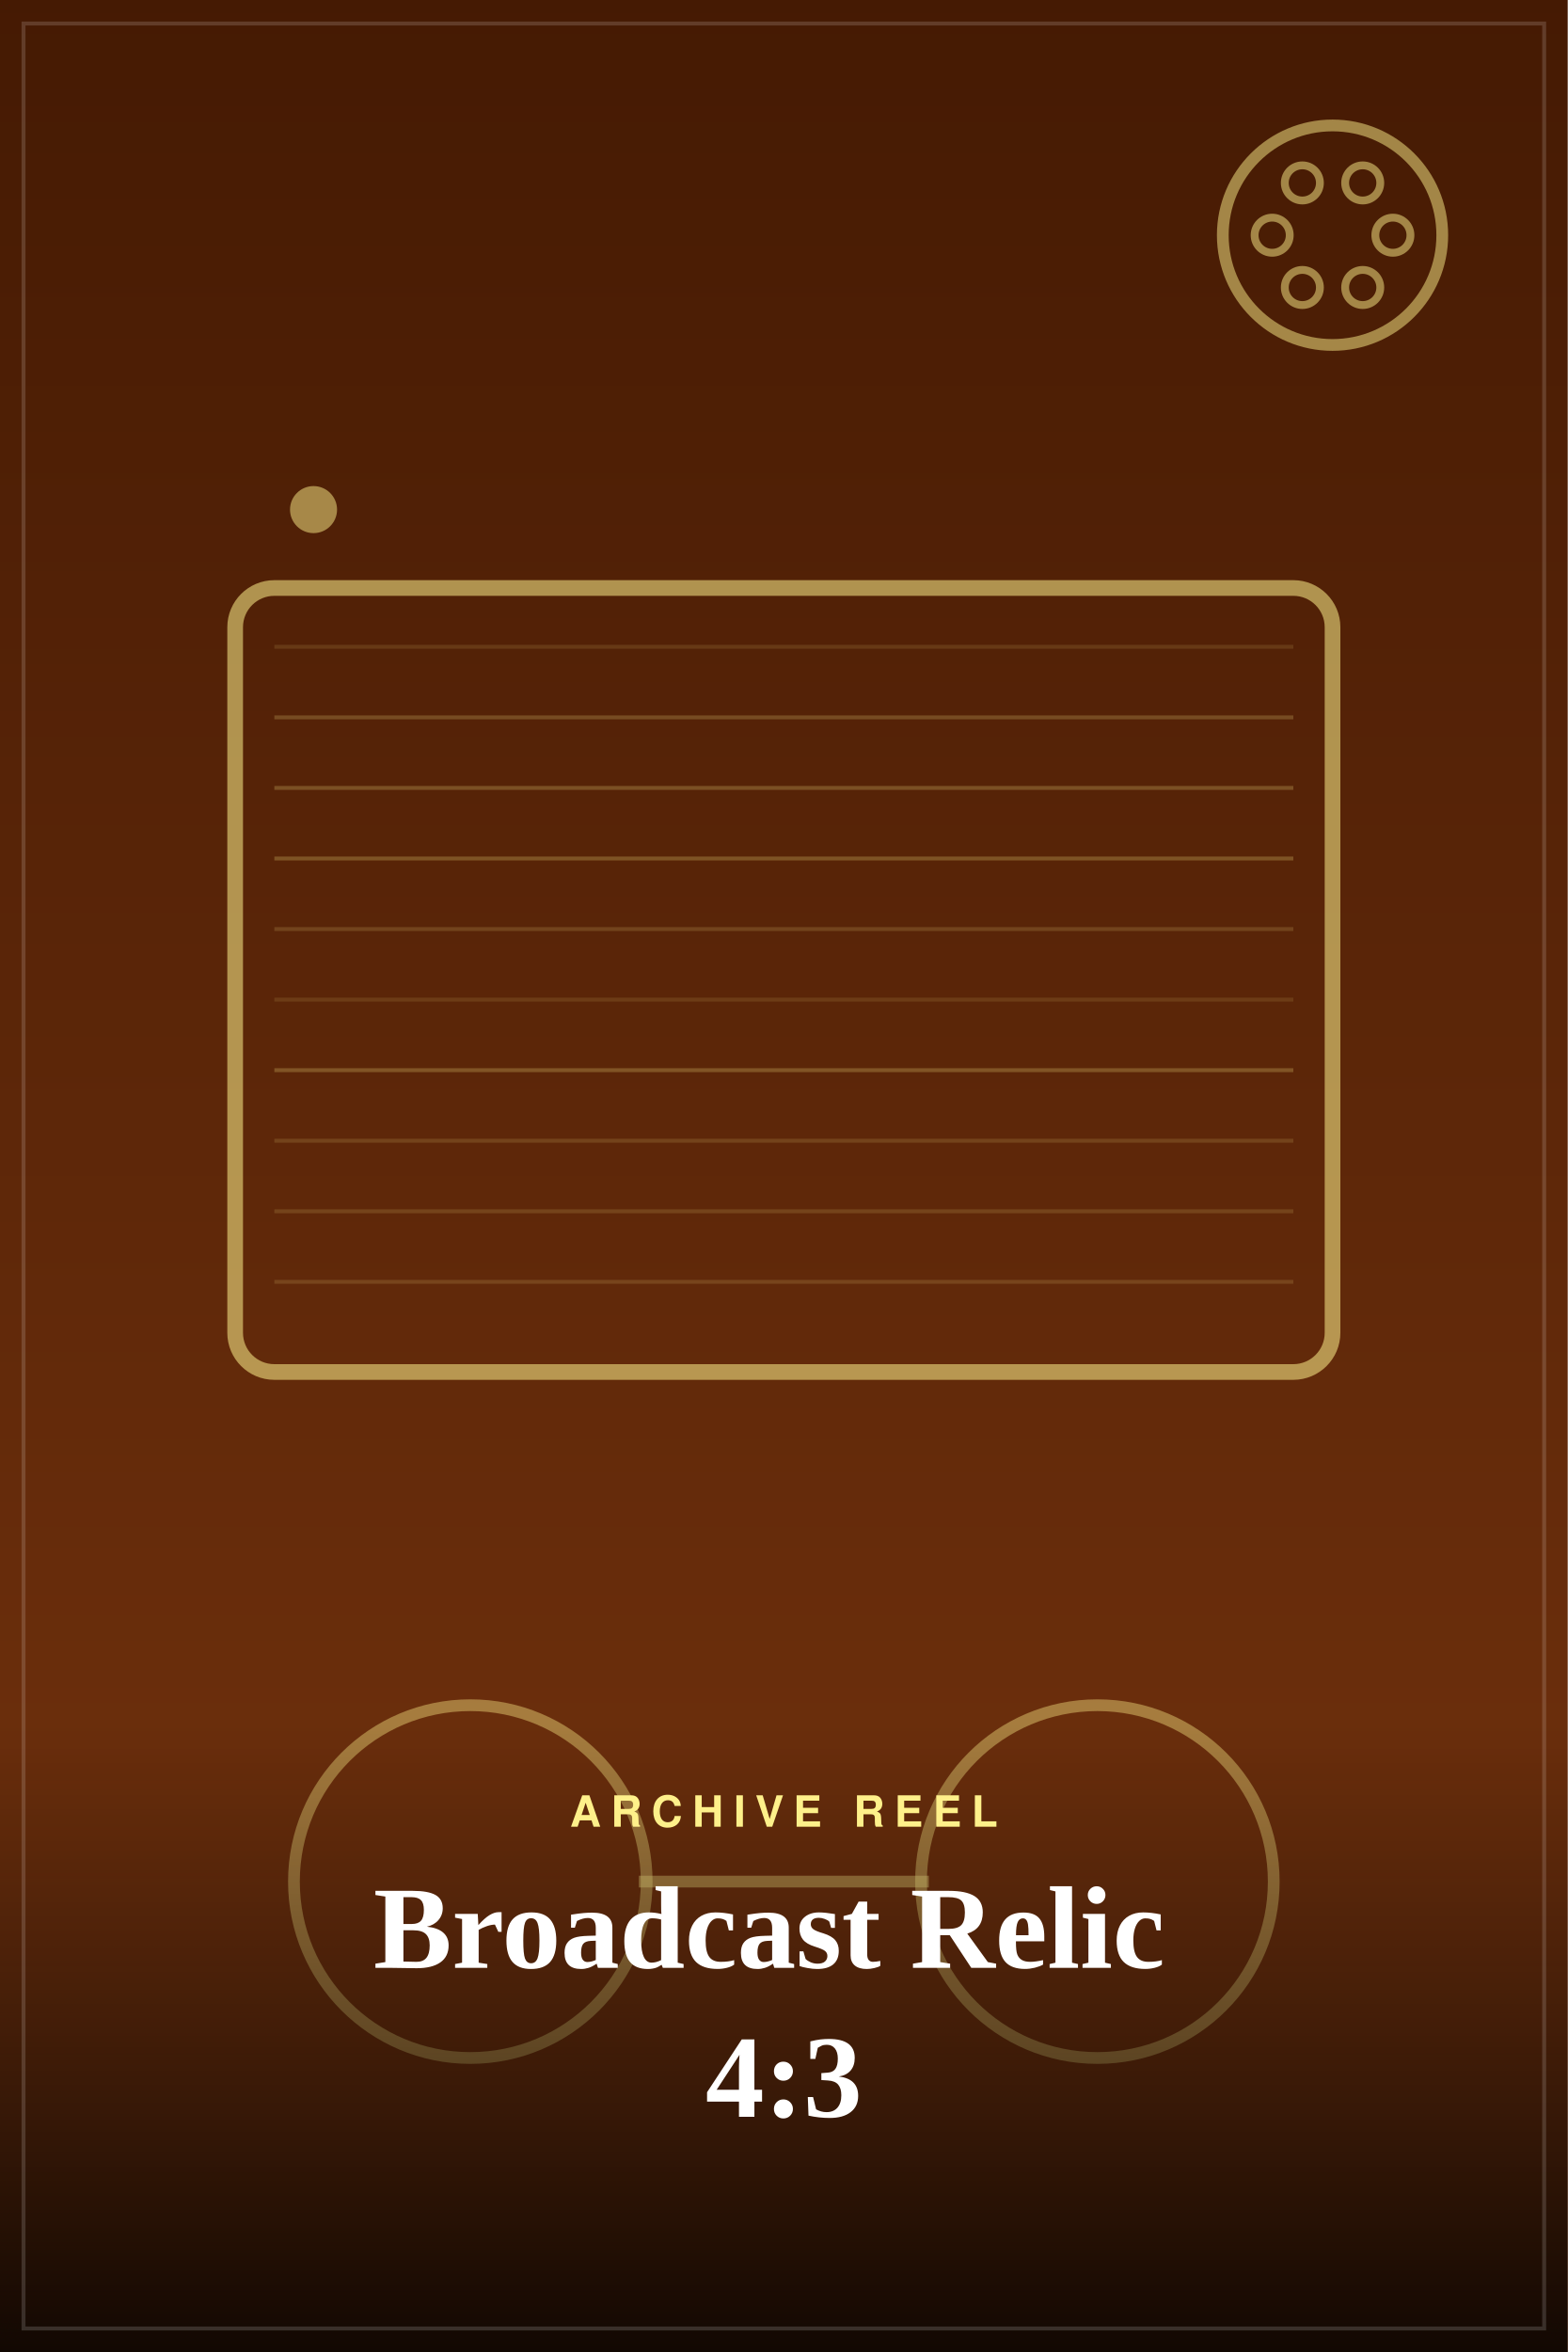
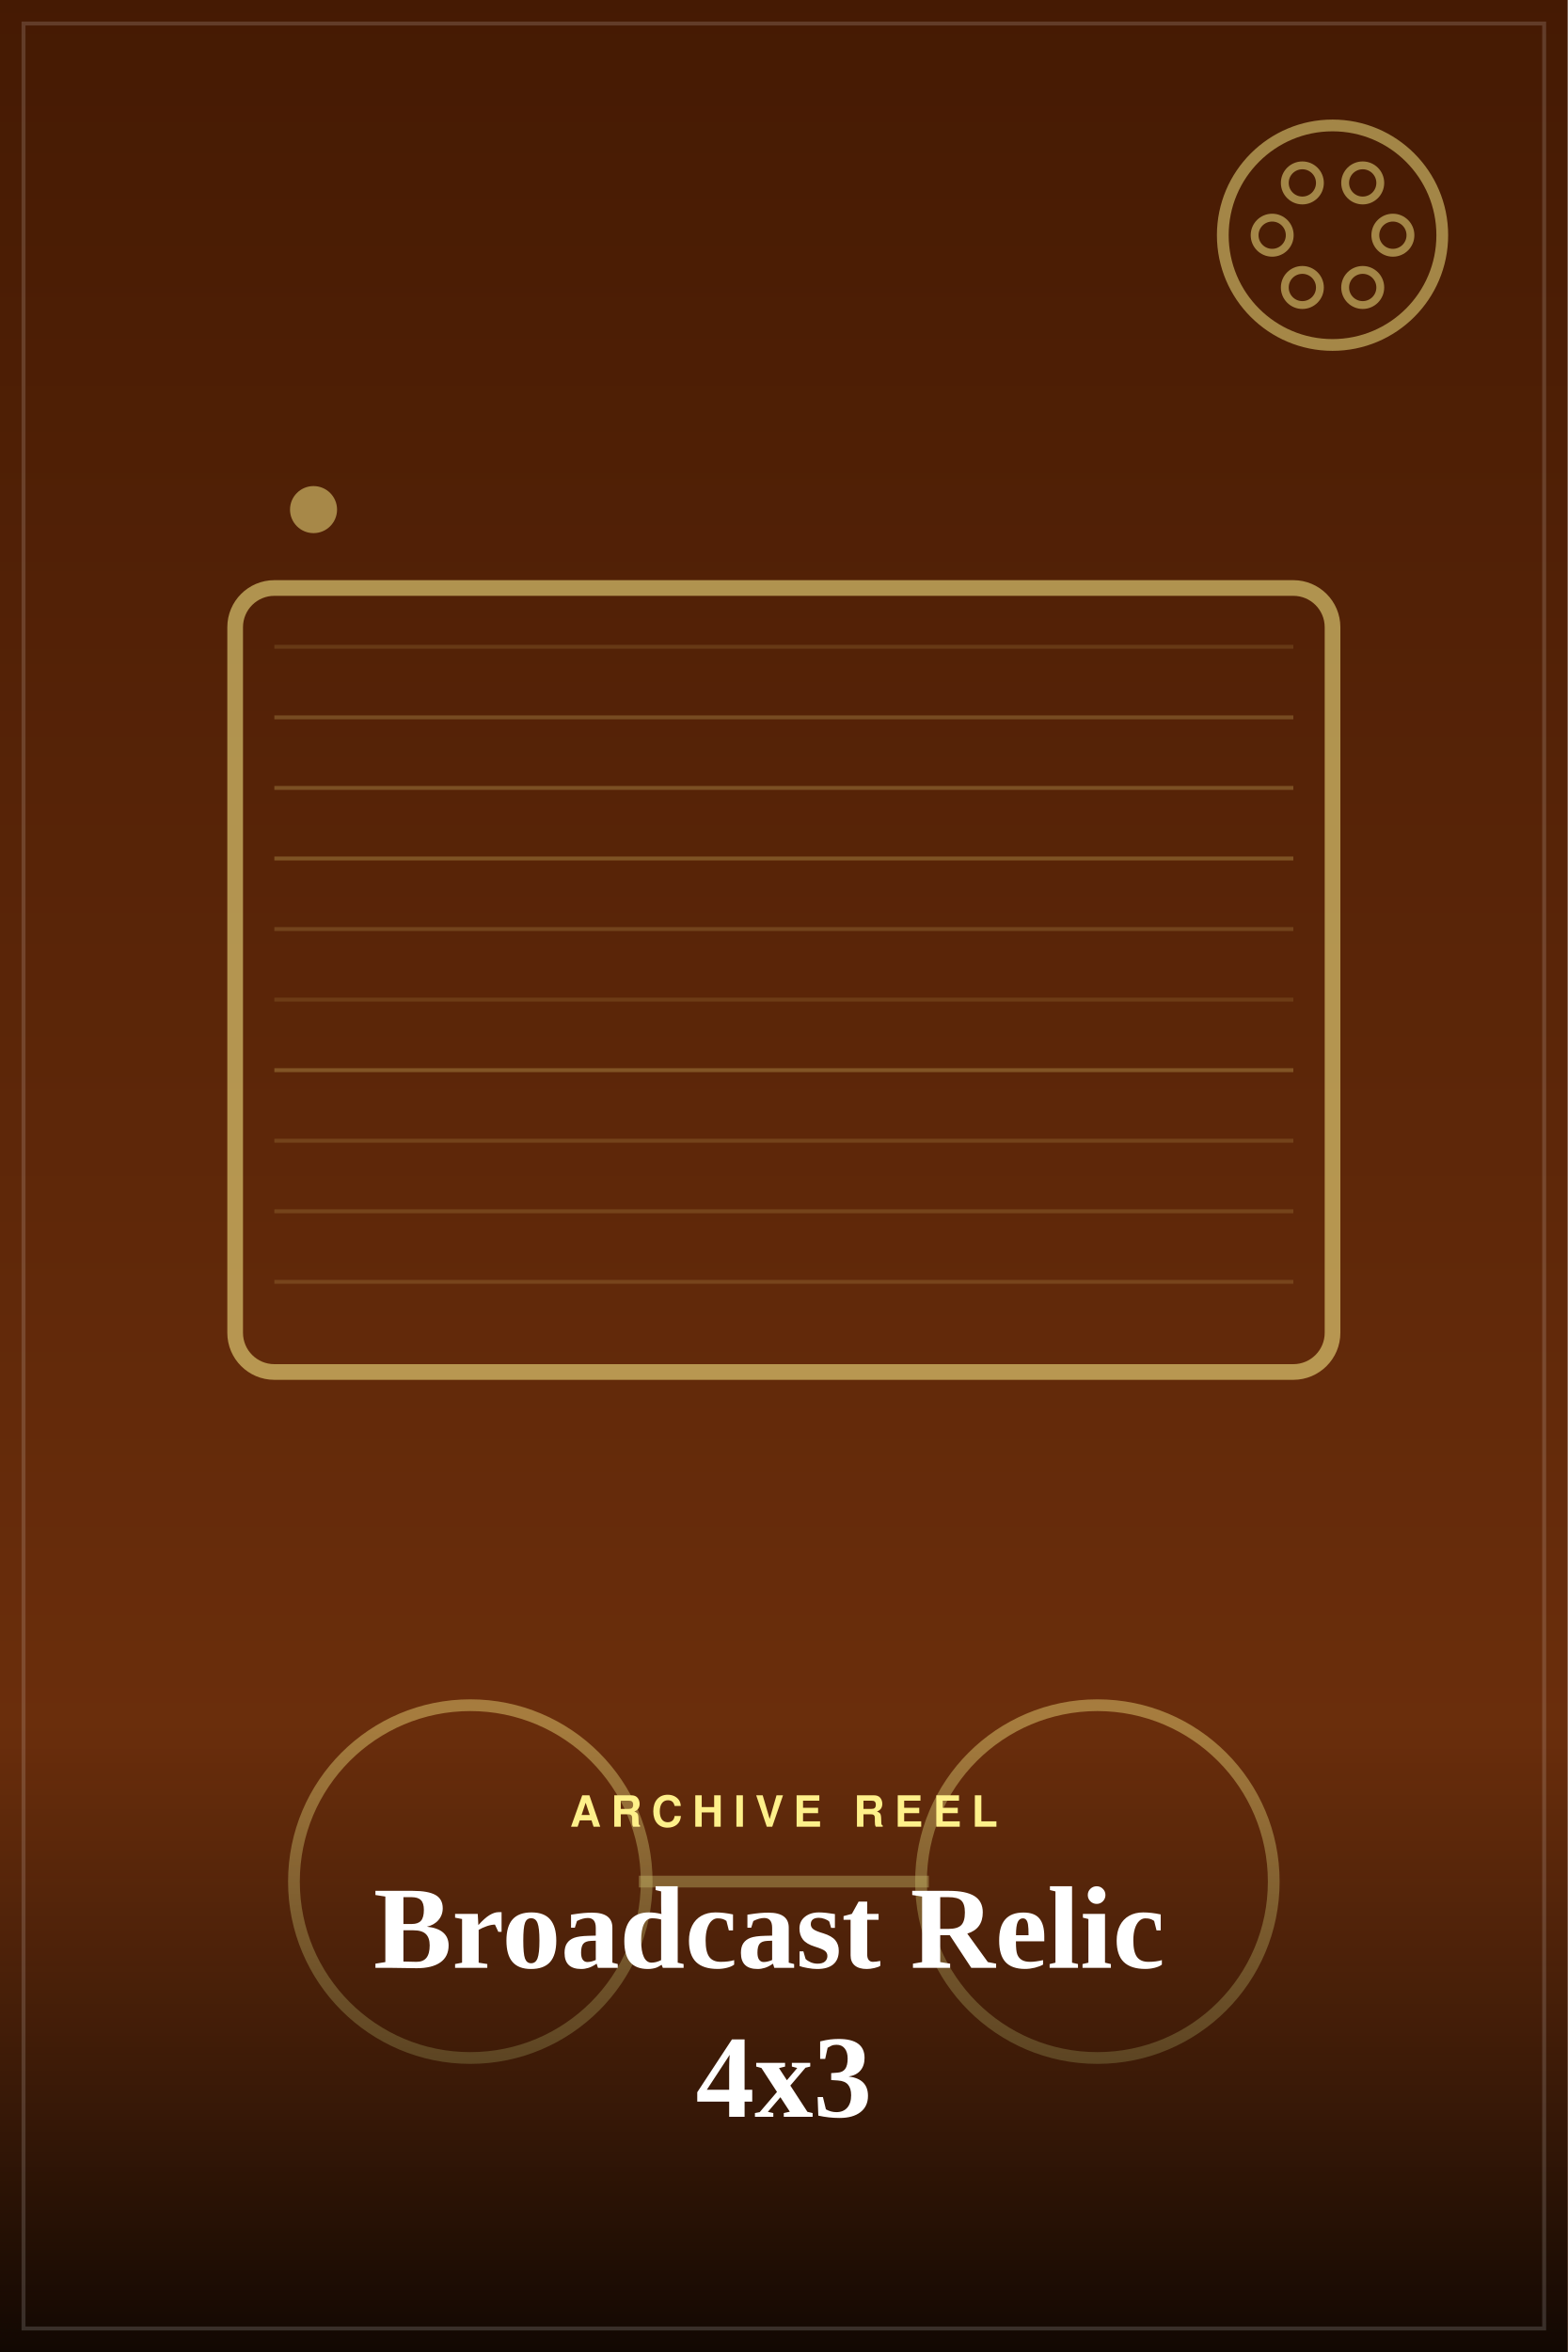
<svg xmlns="http://www.w3.org/2000/svg" viewBox="0 0 400 600">
  <defs>
    <linearGradient id="sky-broadcast-relic-4x3" x1="0" y1="0" x2="0" y2="1">
      <stop offset="0%" stop-color="#451a03" />
      <stop offset="100%" stop-color="#78350f" />
    </linearGradient>
    <linearGradient id="scrim-broadcast-relic-4x3" x1="0" y1="0" x2="0" y2="1">
      <stop offset="0%" stop-color="#000" stop-opacity="0" />
      <stop offset="100%" stop-color="#000" stop-opacity="0.85" />
    </linearGradient>
  </defs>
  <rect width="400" height="600" fill="url(#sky-broadcast-relic-4x3)" />
  <rect x="60" y="150" width="280" height="200" rx="10" fill="none" stroke="#fef08a" stroke-width="4" opacity="0.55" />
  <circle cx="80" cy="130" r="6" fill="#fef08a" opacity="0.5" />
  <line x1="70" y1="165" x2="330" y2="165" stroke="#fef08a" stroke-width="1" opacity="0.12" />
  <line x1="70" y1="183" x2="330" y2="183" stroke="#fef08a" stroke-width="1" opacity="0.2" />
  <line x1="70" y1="201" x2="330" y2="201" stroke="#fef08a" stroke-width="1" opacity="0.22" />
  <line x1="70" y1="219" x2="330" y2="219" stroke="#fef08a" stroke-width="1" opacity="0.23" />
  <line x1="70" y1="237" x2="330" y2="237" stroke="#fef08a" stroke-width="1" opacity="0.15" />
  <line x1="70" y1="255" x2="330" y2="255" stroke="#fef08a" stroke-width="1" opacity="0.11" />
  <line x1="70" y1="273" x2="330" y2="273" stroke="#fef08a" stroke-width="1" opacity="0.23" />
  <line x1="70" y1="291" x2="330" y2="291" stroke="#fef08a" stroke-width="1" opacity="0.14" />
  <line x1="70" y1="309" x2="330" y2="309" stroke="#fef08a" stroke-width="1" opacity="0.14" />
  <line x1="70" y1="327" x2="330" y2="327" stroke="#fef08a" stroke-width="1" opacity="0.14" />
  <circle cx="120" cy="480" r="45" fill="none" stroke="#fef08a" stroke-width="3" opacity="0.4" />
  <circle cx="280" cy="480" r="45" fill="none" stroke="#fef08a" stroke-width="3" opacity="0.4" />
  <line x1="163" y1="480" x2="237" y2="480" stroke="#fef08a" stroke-width="3" opacity="0.4" />
  <circle cx="340" cy="60" r="28" fill="none" stroke="#fef08a" stroke-width="3" opacity="0.5" />
  <circle cx="355.4" cy="60" r="4.48" fill="none" stroke="#fef08a" stroke-width="2" opacity="0.5" />
  <circle cx="347.7" cy="73.337" r="4.48" fill="none" stroke="#fef08a" stroke-width="2" opacity="0.5" />
  <circle cx="332.3" cy="73.337" r="4.48" fill="none" stroke="#fef08a" stroke-width="2" opacity="0.5" />
  <circle cx="324.6" cy="60" r="4.48" fill="none" stroke="#fef08a" stroke-width="2" opacity="0.5" />
  <circle cx="332.3" cy="46.663" r="4.48" fill="none" stroke="#fef08a" stroke-width="2" opacity="0.5" />
  <circle cx="347.7" cy="46.663" r="4.48" fill="none" stroke="#fef08a" stroke-width="2" opacity="0.5" />
  <rect x="0" y="440" width="400" height="160" fill="url(#scrim-broadcast-relic-4x3)" />
  <text x="200" y="466" font-family="Helvetica, Arial, sans-serif" font-size="11" font-weight="700" letter-spacing="2.5" fill="#fef08a" text-anchor="middle">ARCHIVE REEL</text>
  <text x="200" y="502" font-family="Georgia, 'Times New Roman', serif" font-size="30" font-weight="700" fill="#fff" text-anchor="middle">
    <tspan x="200" dy="0">Broadcast Relic</tspan>
-     <tspan x="200" dy="38">4:3</tspan>
+     <tspan x="200" dy="38">4x3</tspan>
  </text>
  <rect x="6" y="6" width="388" height="588" fill="none" stroke="#fff" stroke-width="1" opacity="0.15" />
</svg>
